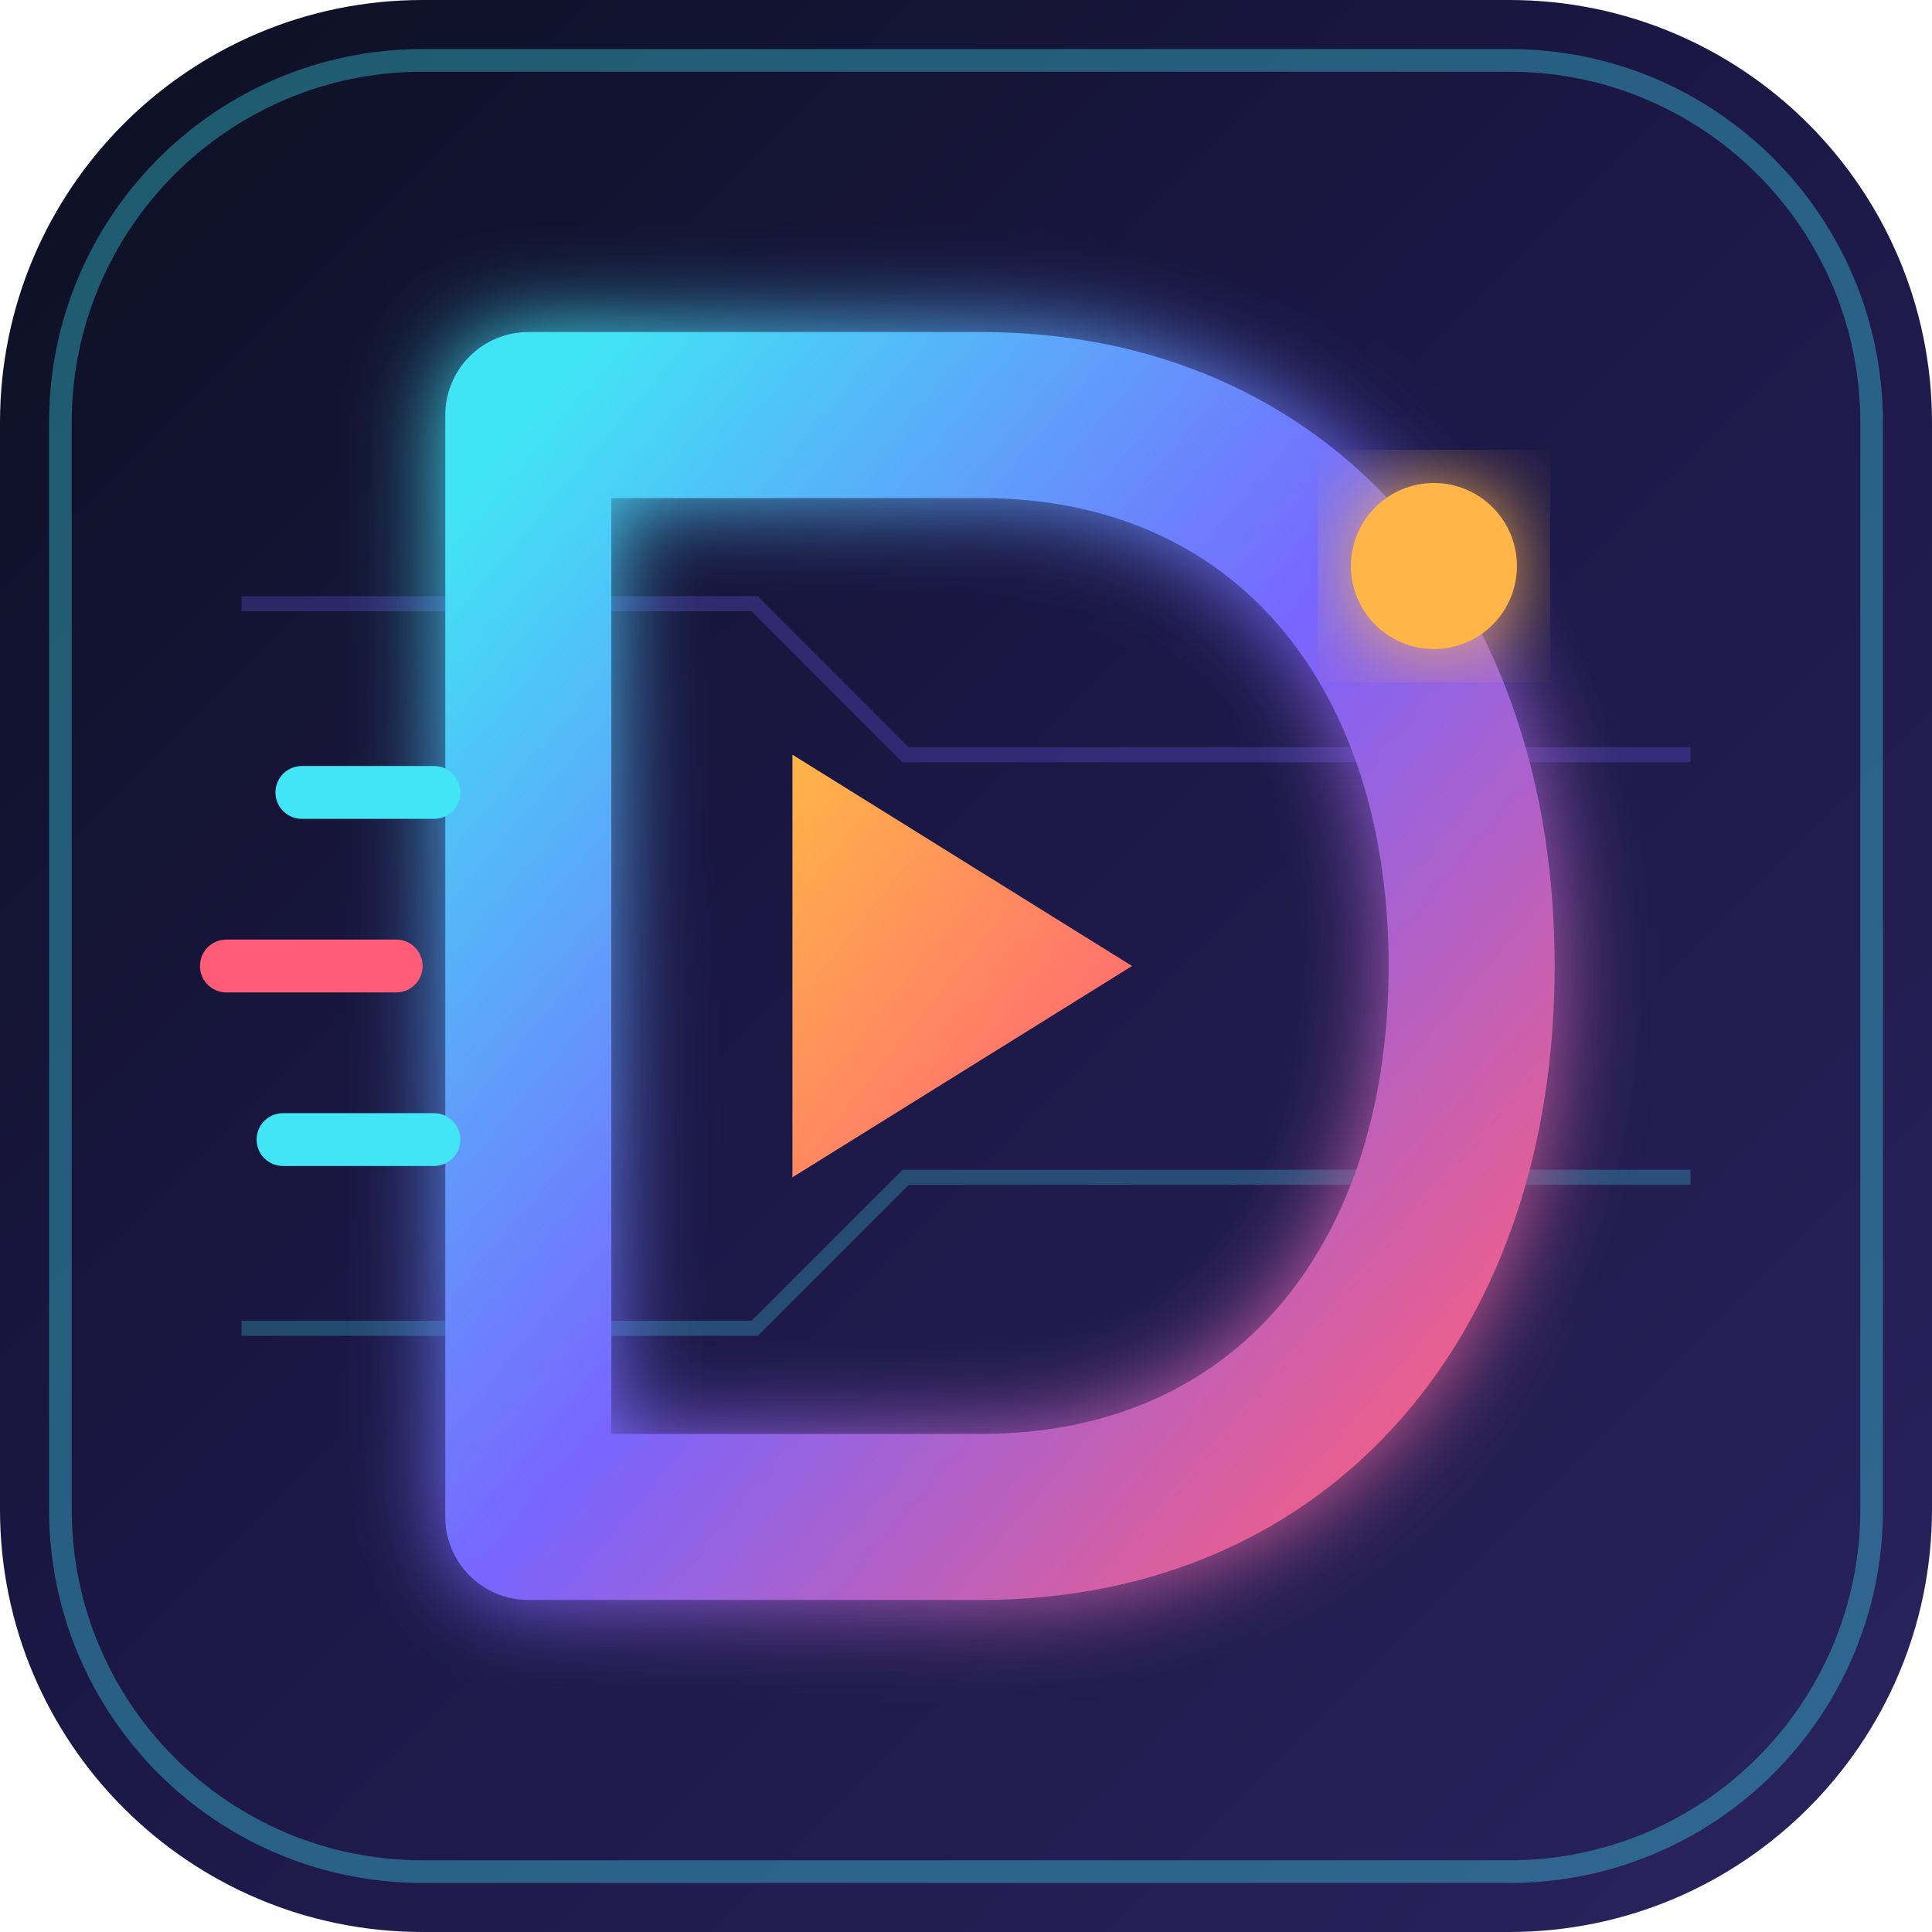
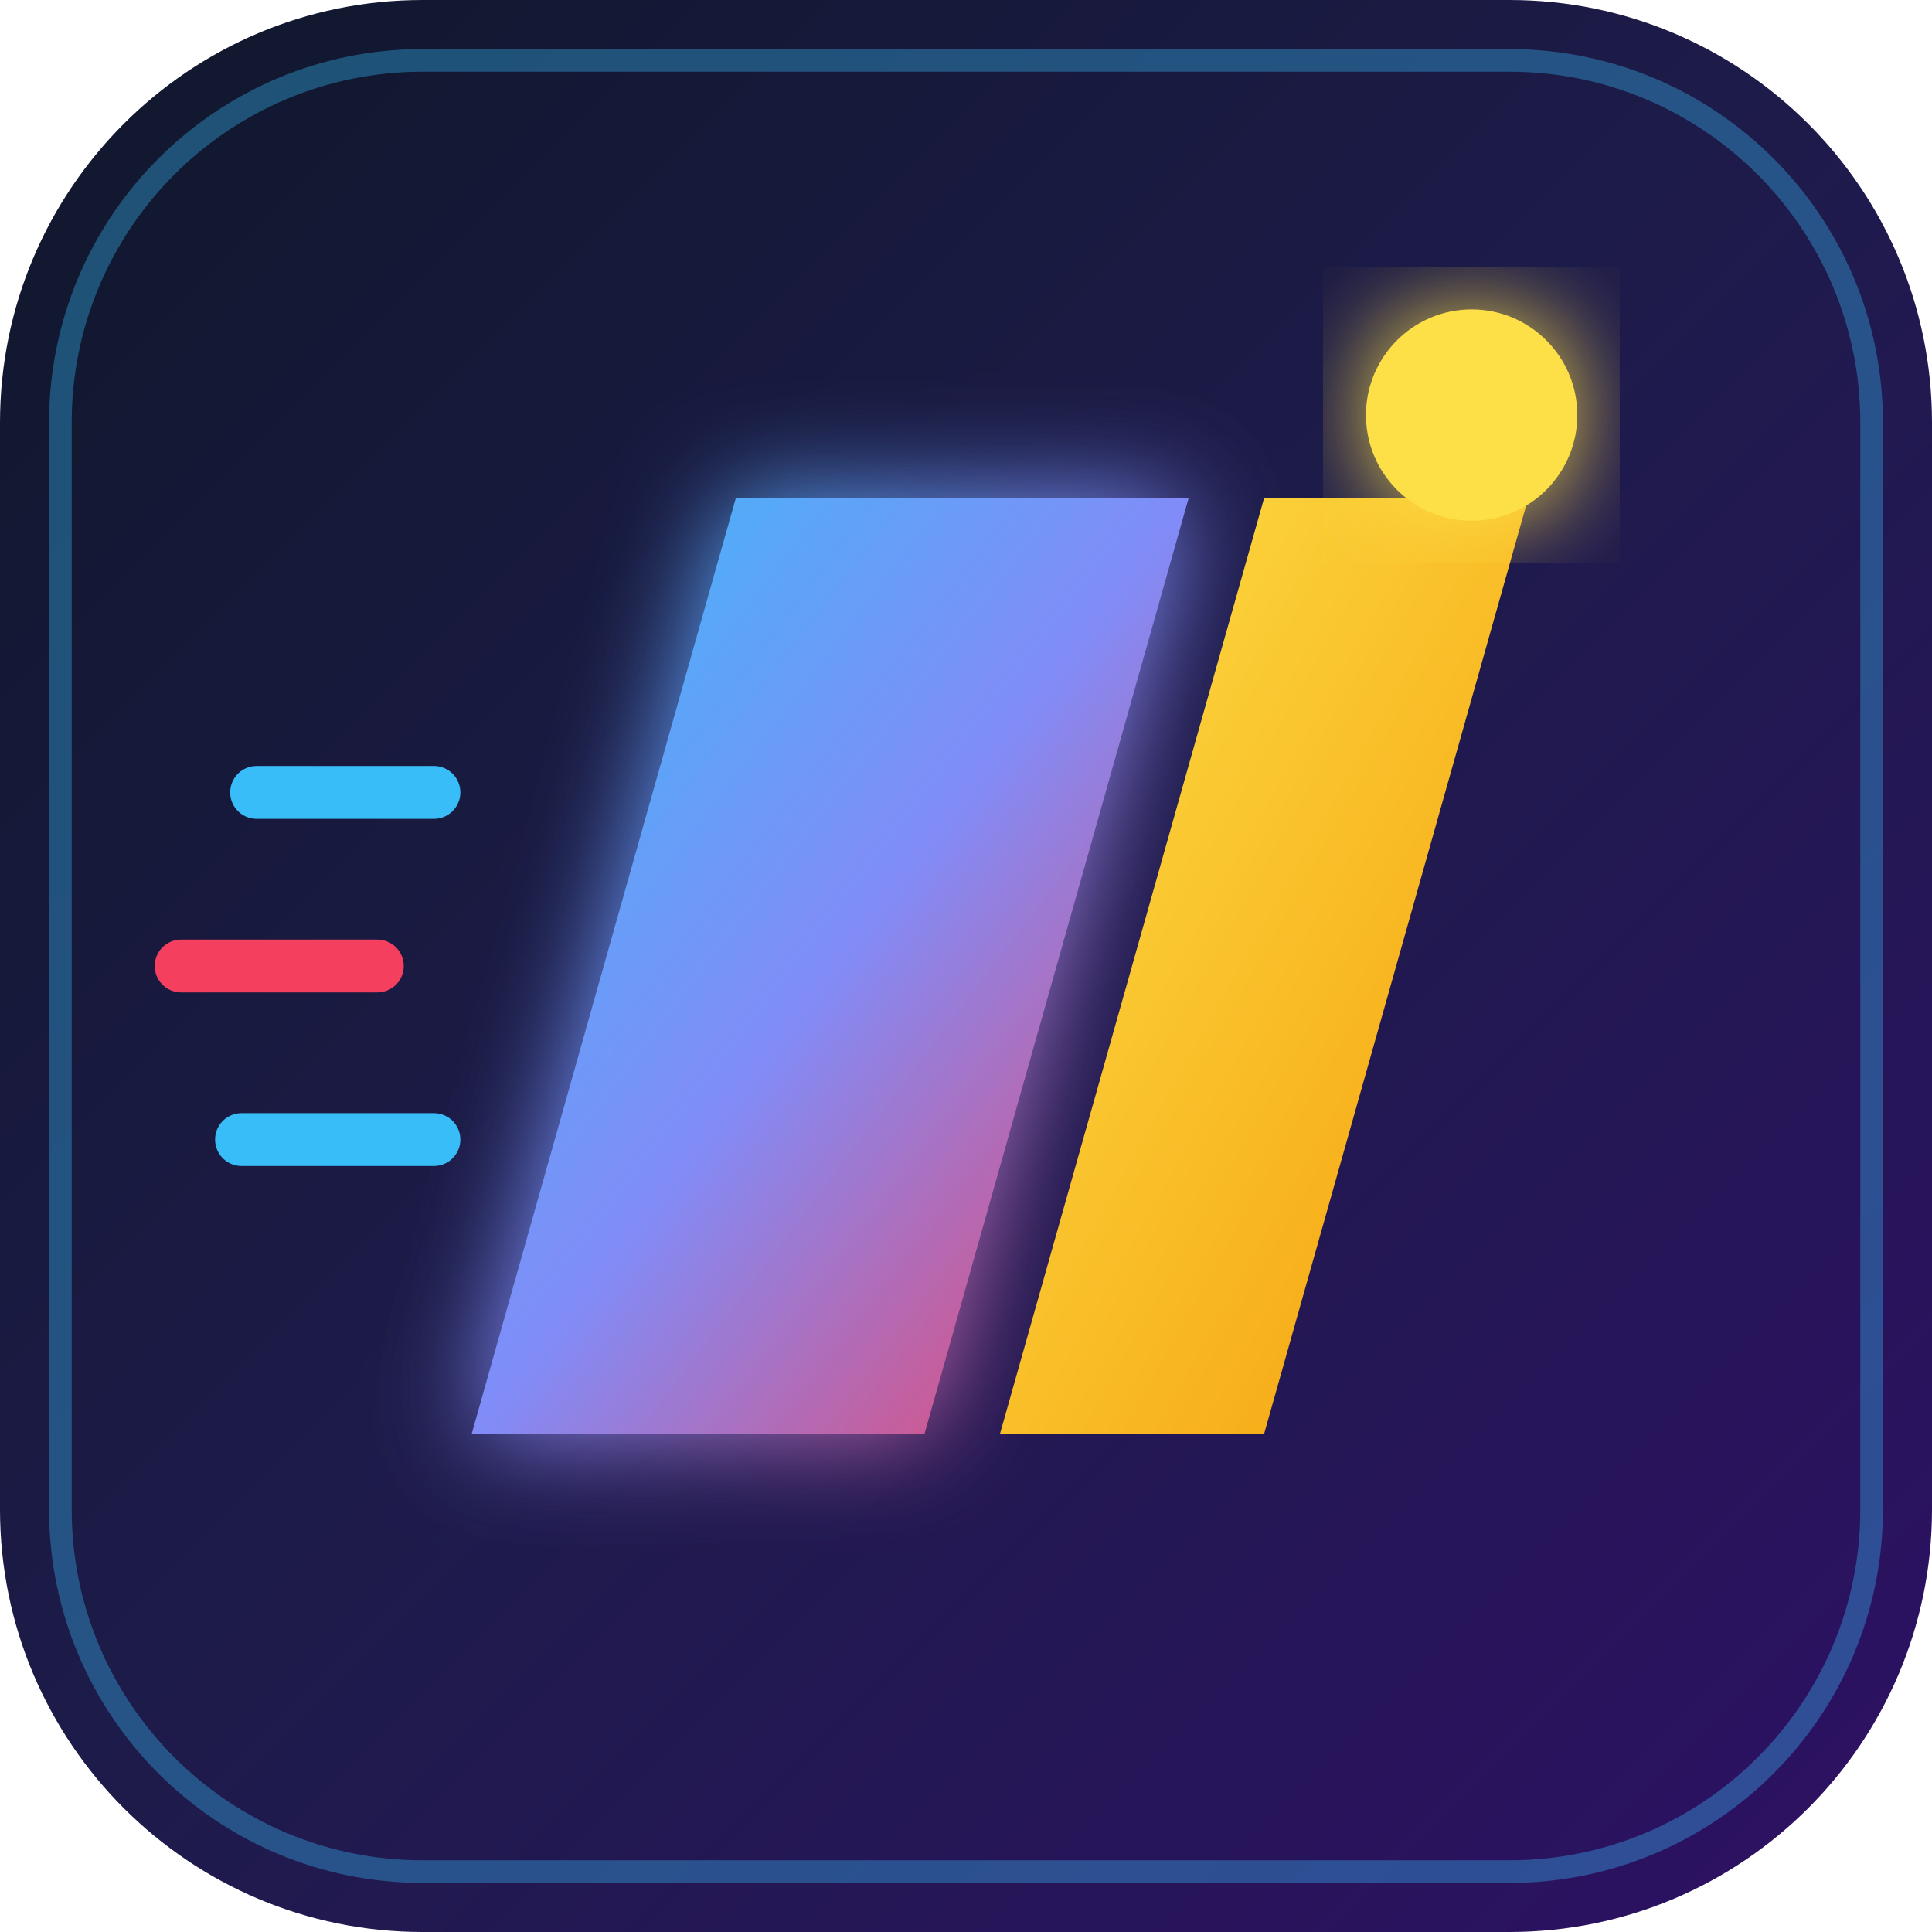
<svg xmlns="http://www.w3.org/2000/svg" viewBox="0 0 512 512" width="512" height="512">
  <defs>
    <linearGradient id="bg" x1="0%" y1="0%" x2="100%" y2="100%">
-       <stop offset="0%" stop-color="#0B1020" />
-       <stop offset="45%" stop-color="#1B1745" />
-       <stop offset="100%" stop-color="#29245E" />
+       <stop offset="0%" stop-color="#0F172A" />
+       <stop offset="50%" stop-color="#1E1B4B" />
+       <stop offset="100%" stop-color="#2E1065" />
    </linearGradient>
    <linearGradient id="grad-accent" x1="0%" y1="0%" x2="100%" y2="100%">
-       <stop offset="0%" stop-color="#41E5F5" />
-       <stop offset="50%" stop-color="#7865FF" />
-       <stop offset="100%" stop-color="#FF5C7A" />
+       <stop offset="0%" stop-color="#38BDF8" />
+       <stop offset="50%" stop-color="#818CF8" />
+       <stop offset="100%" stop-color="#F43F5E" />
    </linearGradient>
    <linearGradient id="spark-grad" x1="0%" y1="0%" x2="100%" y2="100%">
-       <stop offset="0%" stop-color="#FFB547" />
-       <stop offset="100%" stop-color="#FF5C7A" />
+       <stop offset="0%" stop-color="#FDE047" />
+       <stop offset="100%" stop-color="#F59E0B" />
    </linearGradient>
    <filter id="glow" x="-20%" y="-20%" width="140%" height="140%">
-       <feGaussianBlur stdDeviation="12" result="coloredBlur" />
+       <feGaussianBlur stdDeviation="14" result="coloredBlur" />
      <feMerge>
        <feMergeNode in="coloredBlur" />
        <feMergeNode in="SourceGraphic" />
      </feMerge>
    </filter>
  </defs>
  <rect width="512" height="512" rx="112" fill="url(#bg)" />
-   <rect x="16" y="16" width="480" height="480" rx="96" fill="none" stroke="#41E5F5" stroke-width="6" stroke-opacity="0.35" />
-   <path d="M64 160 H200 L240 200 H448" stroke="#7865FF" stroke-width="4" stroke-opacity="0.25" fill="none" />
-   <path d="M64 352 H200 L240 312 H448" stroke="#41E5F5" stroke-width="4" stroke-opacity="0.25" fill="none" />
-   <path d="M140 110 H260 C340 110 390 170 390 256 C390 342 340 402 260 402 H140 Z" fill="none" stroke="url(#grad-accent)" stroke-width="44" stroke-linecap="round" stroke-linejoin="round" filter="url(#glow)" />
-   <path d="M210 200 L300 256 L210 312 Z" fill="url(#spark-grad)" />
-   <circle cx="380" cy="150" r="22" fill="#FFB547" filter="url(#glow)" />
-   <line x1="80" y1="210" x2="115" y2="210" stroke="#41E5F5" stroke-width="14" stroke-linecap="round" />
-   <line x1="60" y1="256" x2="105" y2="256" stroke="#FF5C7A" stroke-width="14" stroke-linecap="round" />
-   <line x1="75" y1="302" x2="115" y2="302" stroke="#41E5F5" stroke-width="14" stroke-linecap="round" />
+   <rect x="16" y="16" width="480" height="480" rx="96" fill="none" stroke="#38BDF8" stroke-width="6" stroke-opacity="0.35" />
+   <path d="M125 380 L195 132 L315 132 L245 380 Z" fill="url(#grad-accent)" filter="url(#glow)" />
+   <path d="M265 380 L335 132 L405 132 L335 380 Z" fill="url(#spark-grad)" />
+   <circle cx="390" cy="110" r="28" fill="#FDE047" filter="url(#glow)" />
+   <line x1="68" y1="210" x2="115" y2="210" stroke="#38BDF8" stroke-width="14" stroke-linecap="round" />
+   <line x1="48" y1="256" x2="100" y2="256" stroke="#F43F5E" stroke-width="14" stroke-linecap="round" />
+   <line x1="64" y1="302" x2="115" y2="302" stroke="#38BDF8" stroke-width="14" stroke-linecap="round" />
</svg>
